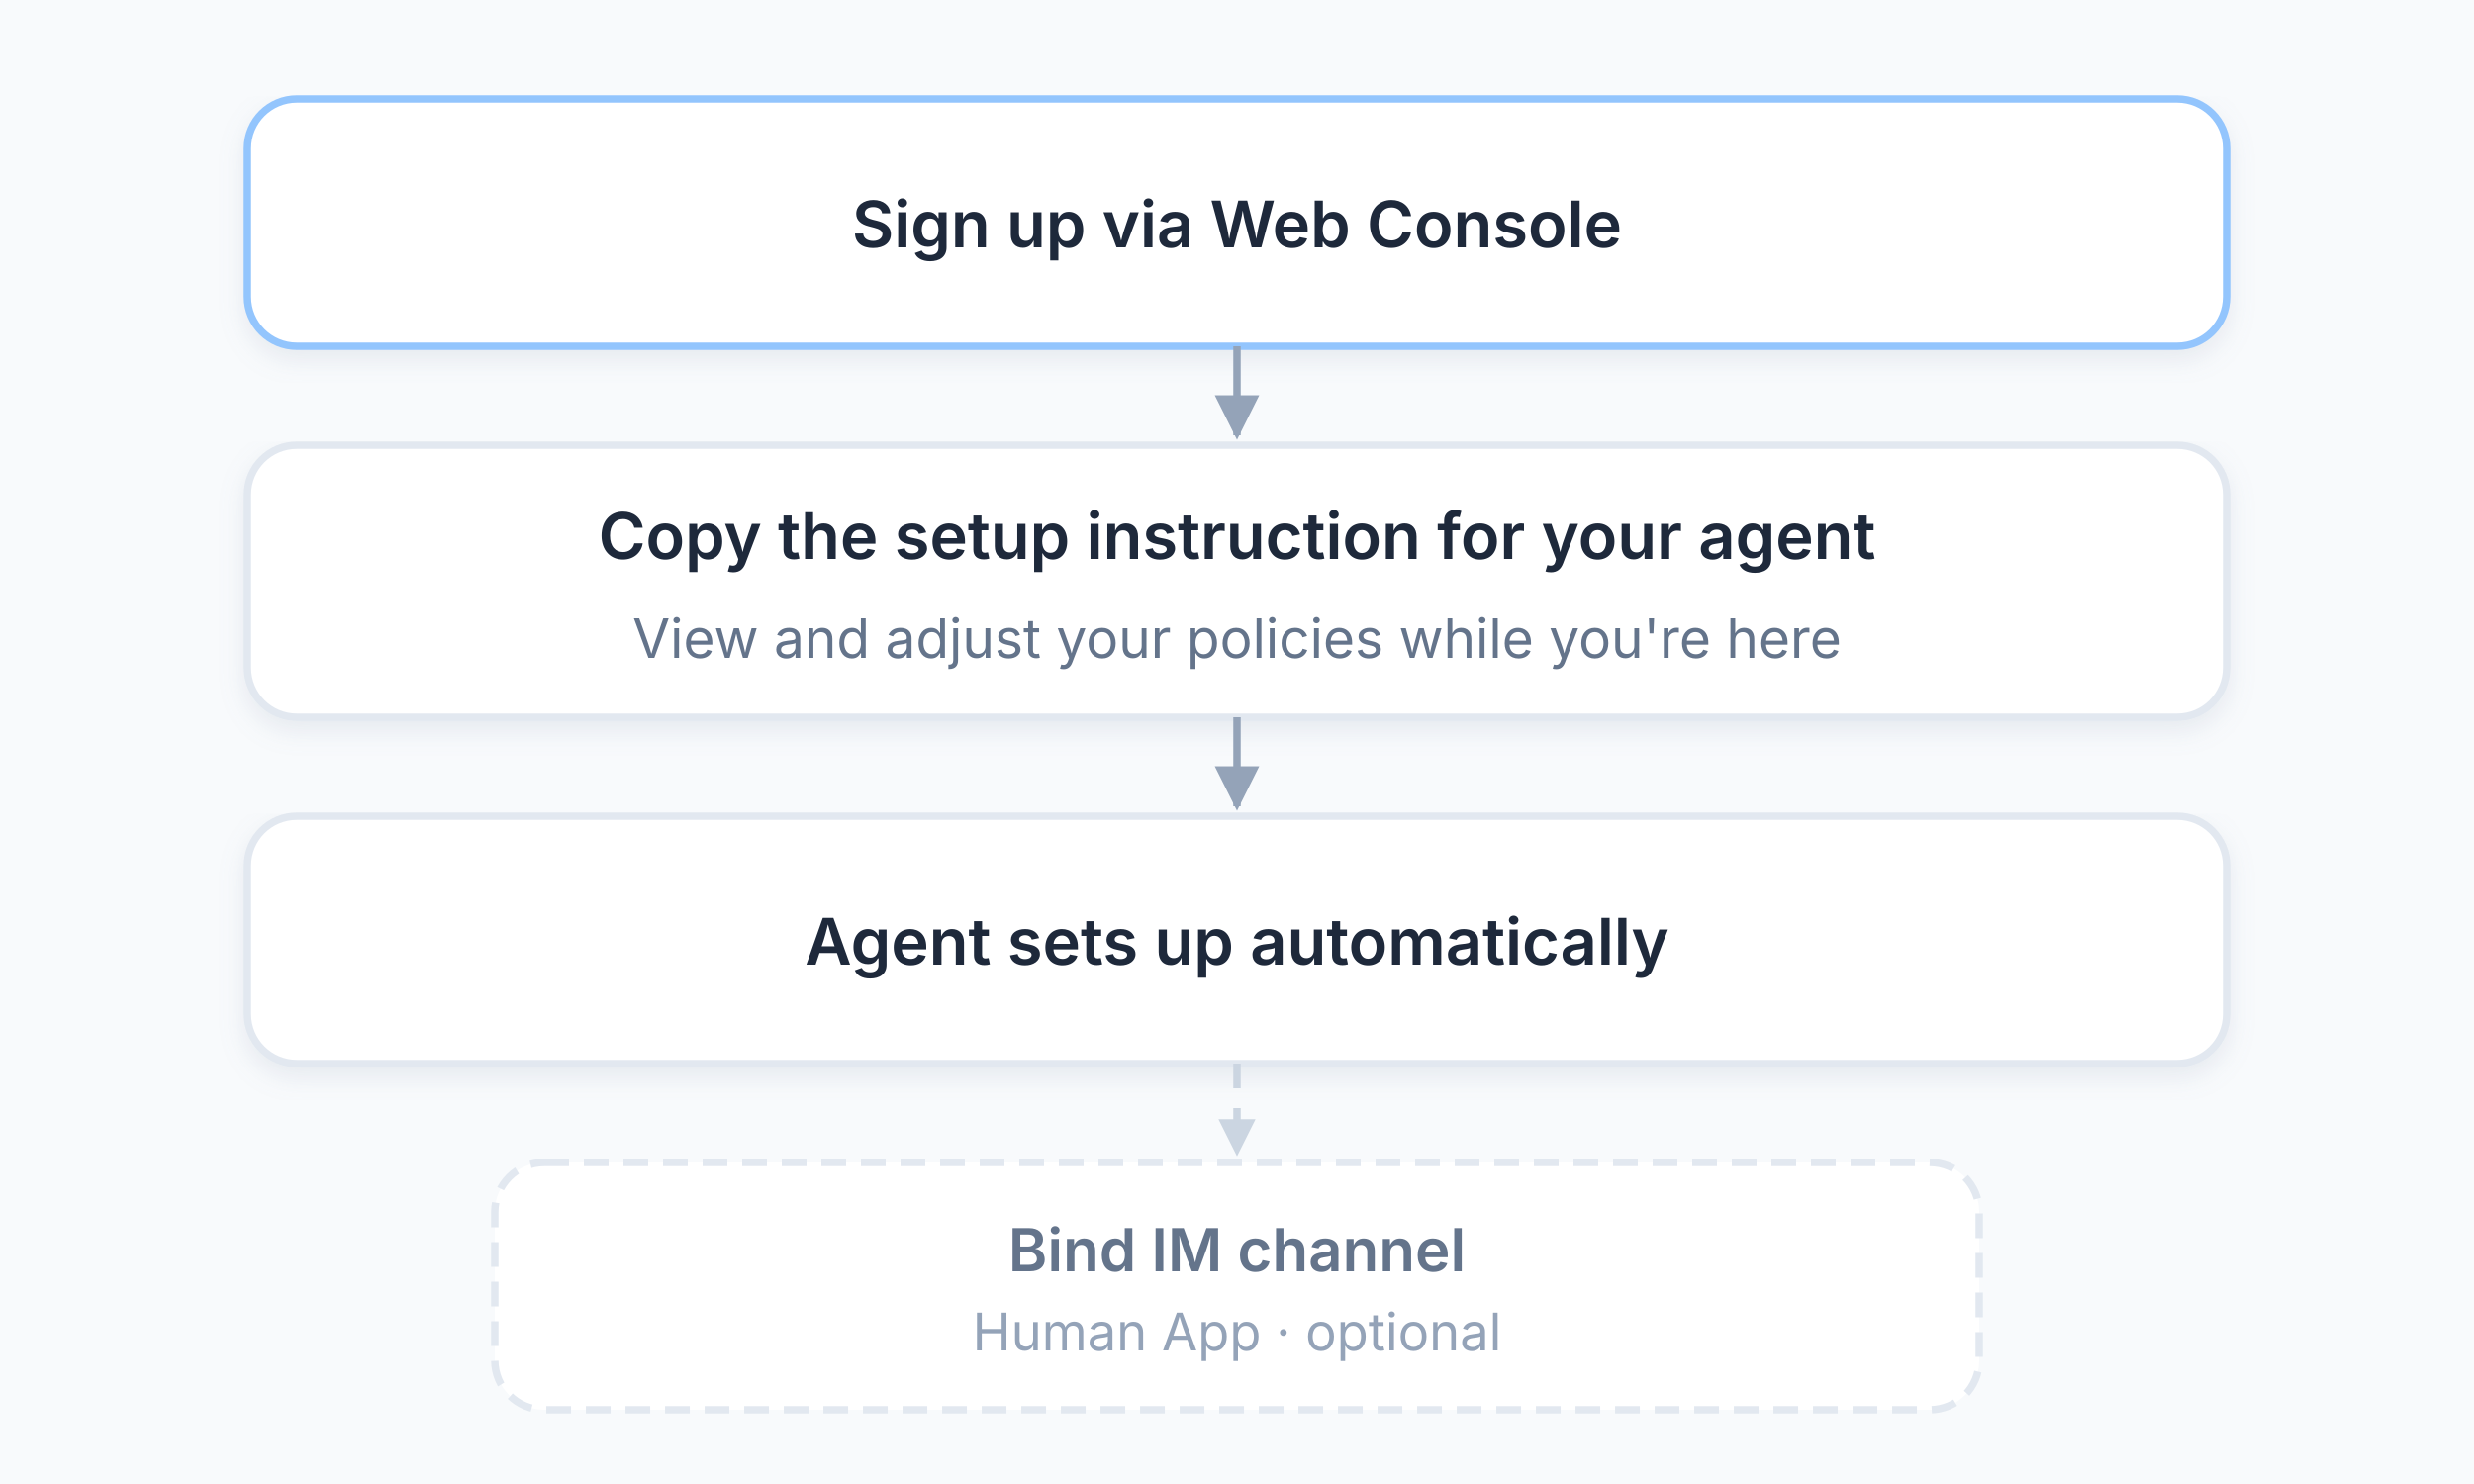
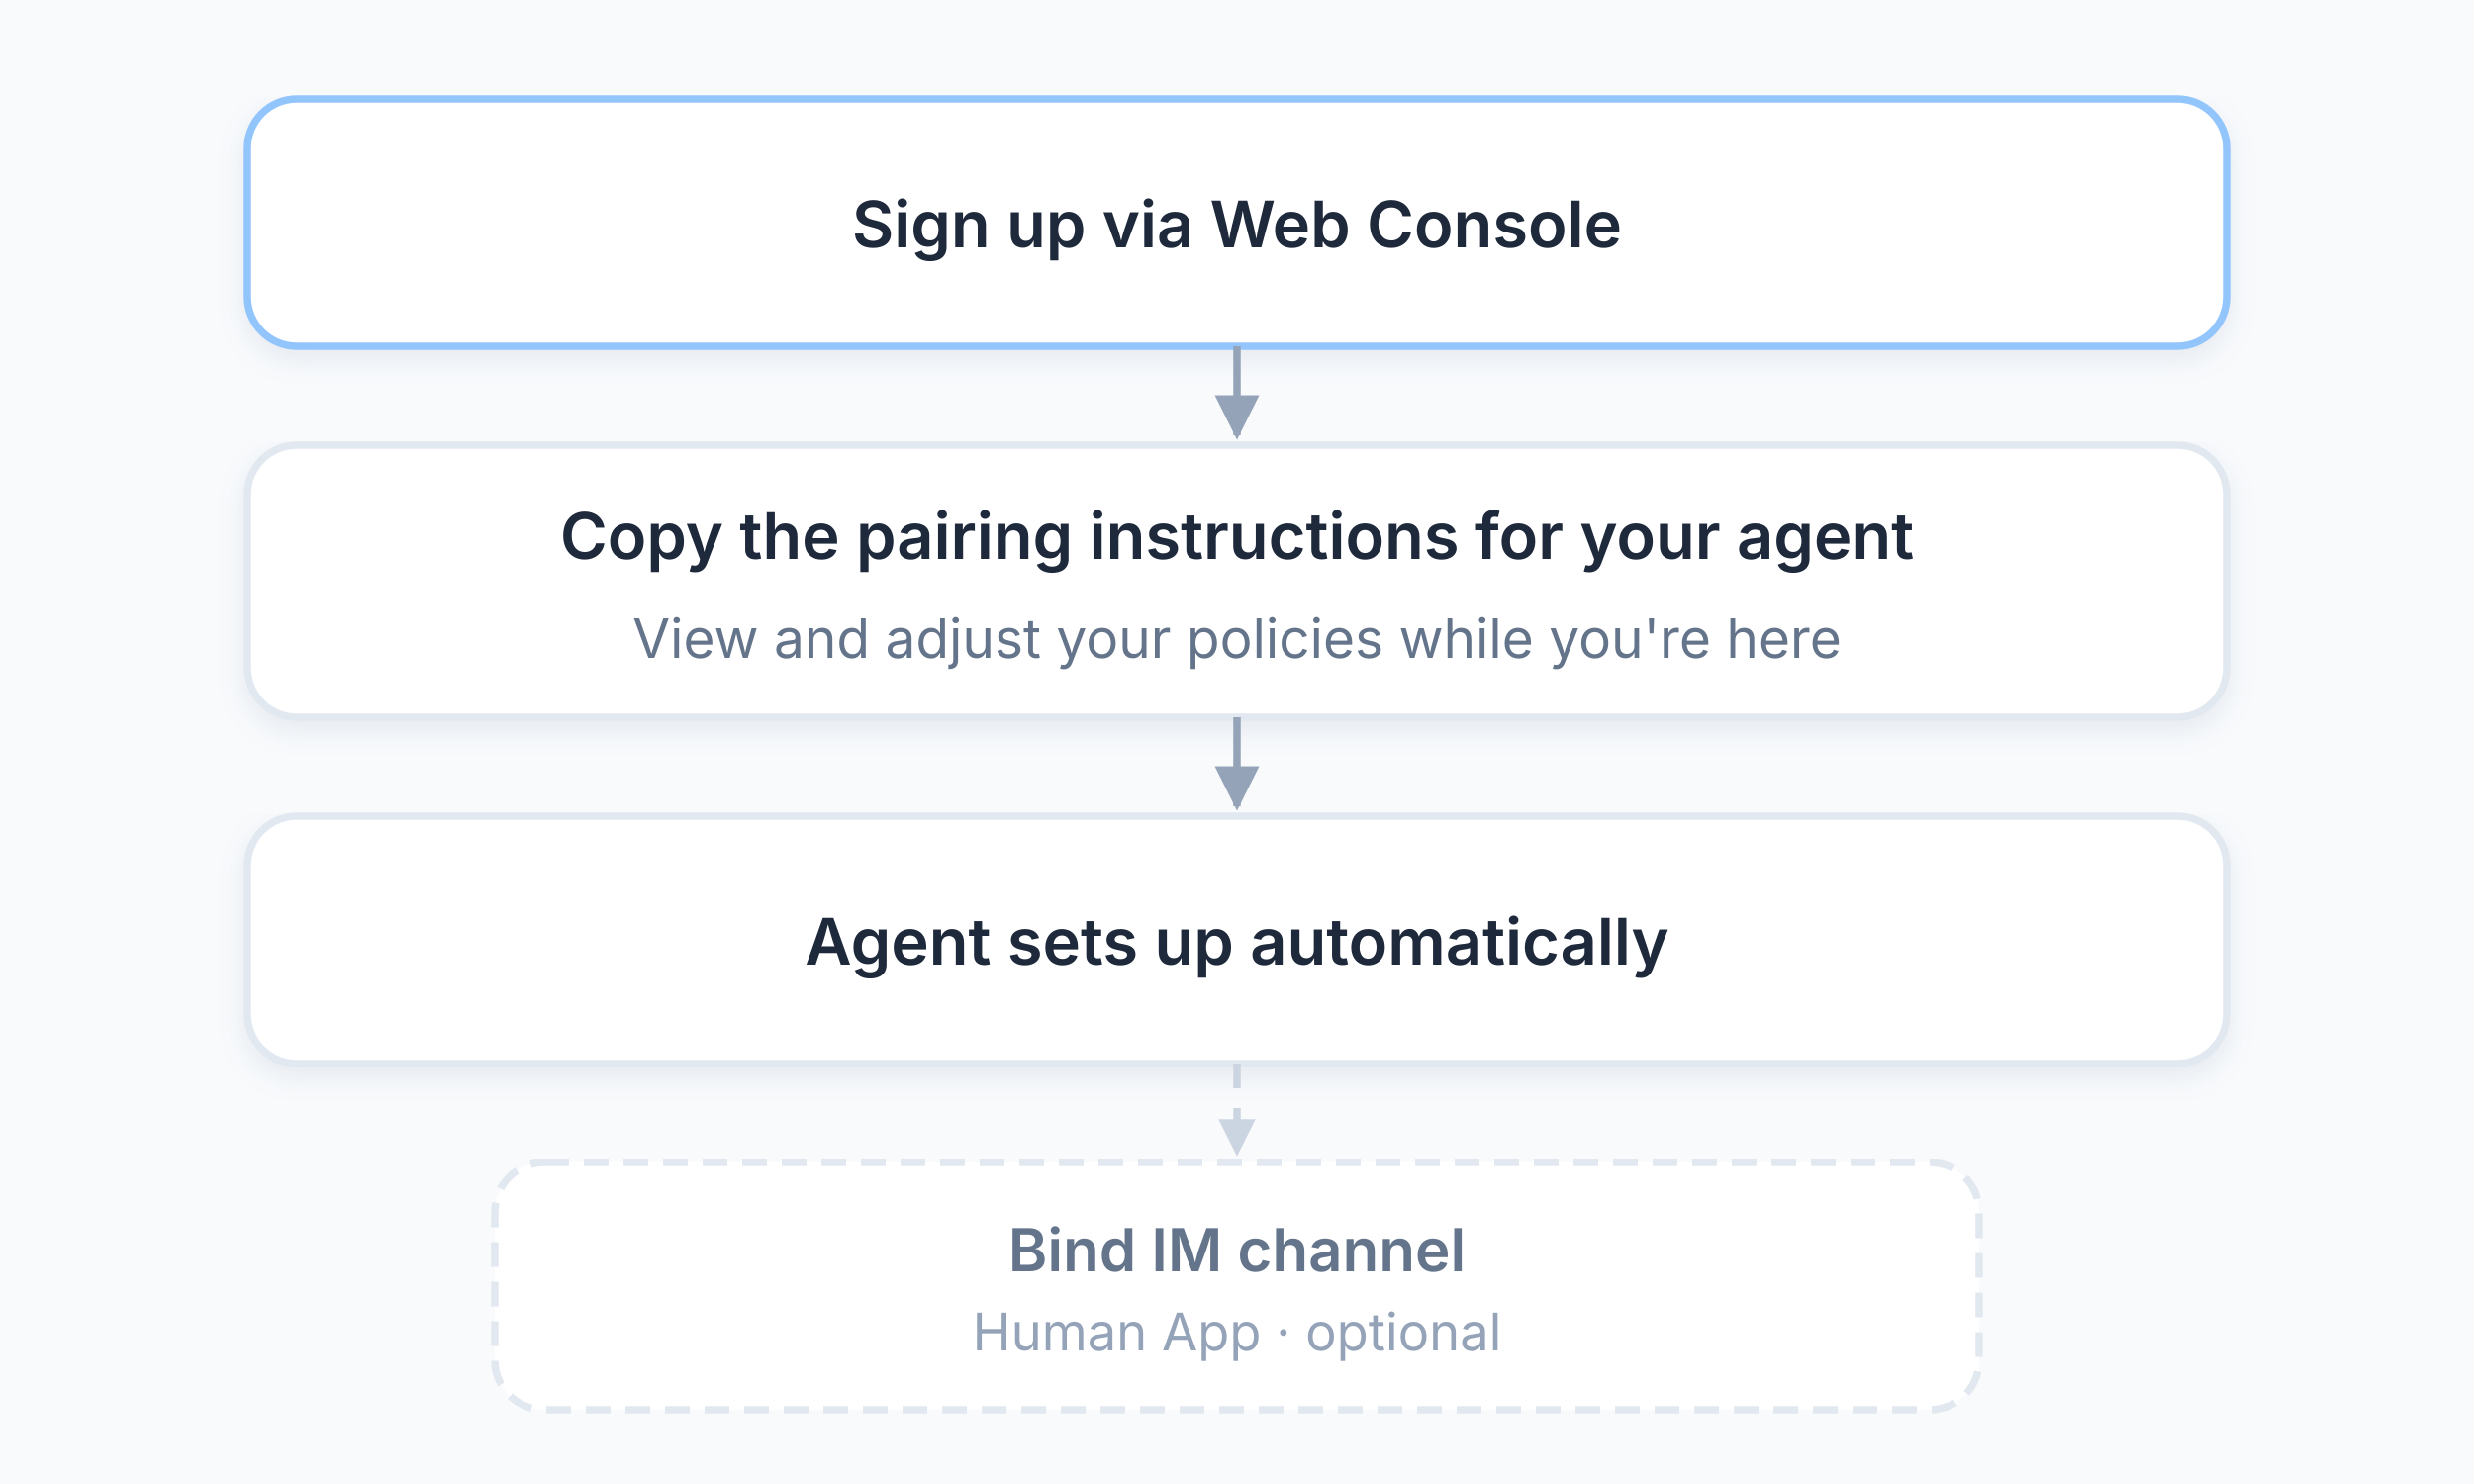
<svg xmlns="http://www.w3.org/2000/svg" viewBox="0 0 500 300" width="500" height="300">
  <defs>
    <filter id="s" x="-5%" y="-5%" width="115%" height="120%">
      <feDropShadow dx="0" dy="2" stdDeviation="2.5" flood-color="#94A3B8" flood-opacity="0.18" />
    </filter>
    <marker id="a" viewBox="0 0 10 10" refX="9" refY="5" markerWidth="6" markerHeight="6" orient="auto">
      <path d="M0,0 L10,5 L0,10 Z" fill="#94A3B8" />
    </marker>
    <marker id="ag" viewBox="0 0 10 10" refX="9" refY="5" markerWidth="5" markerHeight="5" orient="auto">
      <path d="M0,0 L10,5 L0,10 Z" fill="#CBD5E1" />
    </marker>
  </defs>
  <rect width="500" height="300" fill="#F8FAFC" />
  <rect x="50" y="20" width="400" height="50" rx="10" fill="white" stroke="#93C5FD" stroke-width="1.5" filter="url(#s)" />
  <text font-family="system-ui,-apple-system,sans-serif" text-anchor="middle" x="250" y="50" font-size="13" font-weight="600" fill="#1E293B">Sign up via Web Console</text>
  <line x1="250" y1="70" x2="250" y2="88" stroke="#94A3B8" stroke-width="1.5" marker-end="url(#a)" />
  <rect x="50" y="90" width="400" height="55" rx="10" fill="white" stroke="#E2E8F0" stroke-width="1.5" filter="url(#s)" />
-   <text font-family="system-ui,-apple-system,sans-serif" text-anchor="middle" x="250" y="113" font-size="13" font-weight="600" fill="#1E293B">Copy the setup instruction for your agent</text>
+   <text font-family="system-ui,-apple-system,sans-serif" text-anchor="middle" x="250" y="113" font-size="13" font-weight="600" fill="#1E293B">Copy the pairing instructions for your agent</text>
  <text font-family="system-ui,-apple-system,sans-serif" text-anchor="middle" x="250" y="133" font-size="11" fill="#64748B">View and adjust your policies while you're here</text>
  <line x1="250" y1="145" x2="250" y2="163" stroke="#94A3B8" stroke-width="1.5" marker-end="url(#a)" />
  <rect x="50" y="165" width="400" height="50" rx="10" fill="white" stroke="#E2E8F0" stroke-width="1.5" filter="url(#s)" />
  <text font-family="system-ui,-apple-system,sans-serif" text-anchor="middle" x="250" y="195" font-size="13" font-weight="600" fill="#1E293B">Agent sets up automatically</text>
  <line x1="250" y1="215" x2="250" y2="233" stroke="#CBD5E1" stroke-width="1.5" stroke-dasharray="5,4" marker-end="url(#ag)" />
  <rect x="100" y="235" width="300" height="50" rx="10" fill="white" stroke="#E2E8F0" stroke-width="1.5" stroke-dasharray="5,3" />
  <text font-family="system-ui,-apple-system,sans-serif" text-anchor="middle" x="250" y="257" font-size="12" font-weight="600" fill="#64748B">Bind IM channel</text>
  <text font-family="system-ui,-apple-system,sans-serif" text-anchor="middle" x="250" y="273" font-size="10.5" fill="#94A3B8">Human App · optional</text>
</svg>
